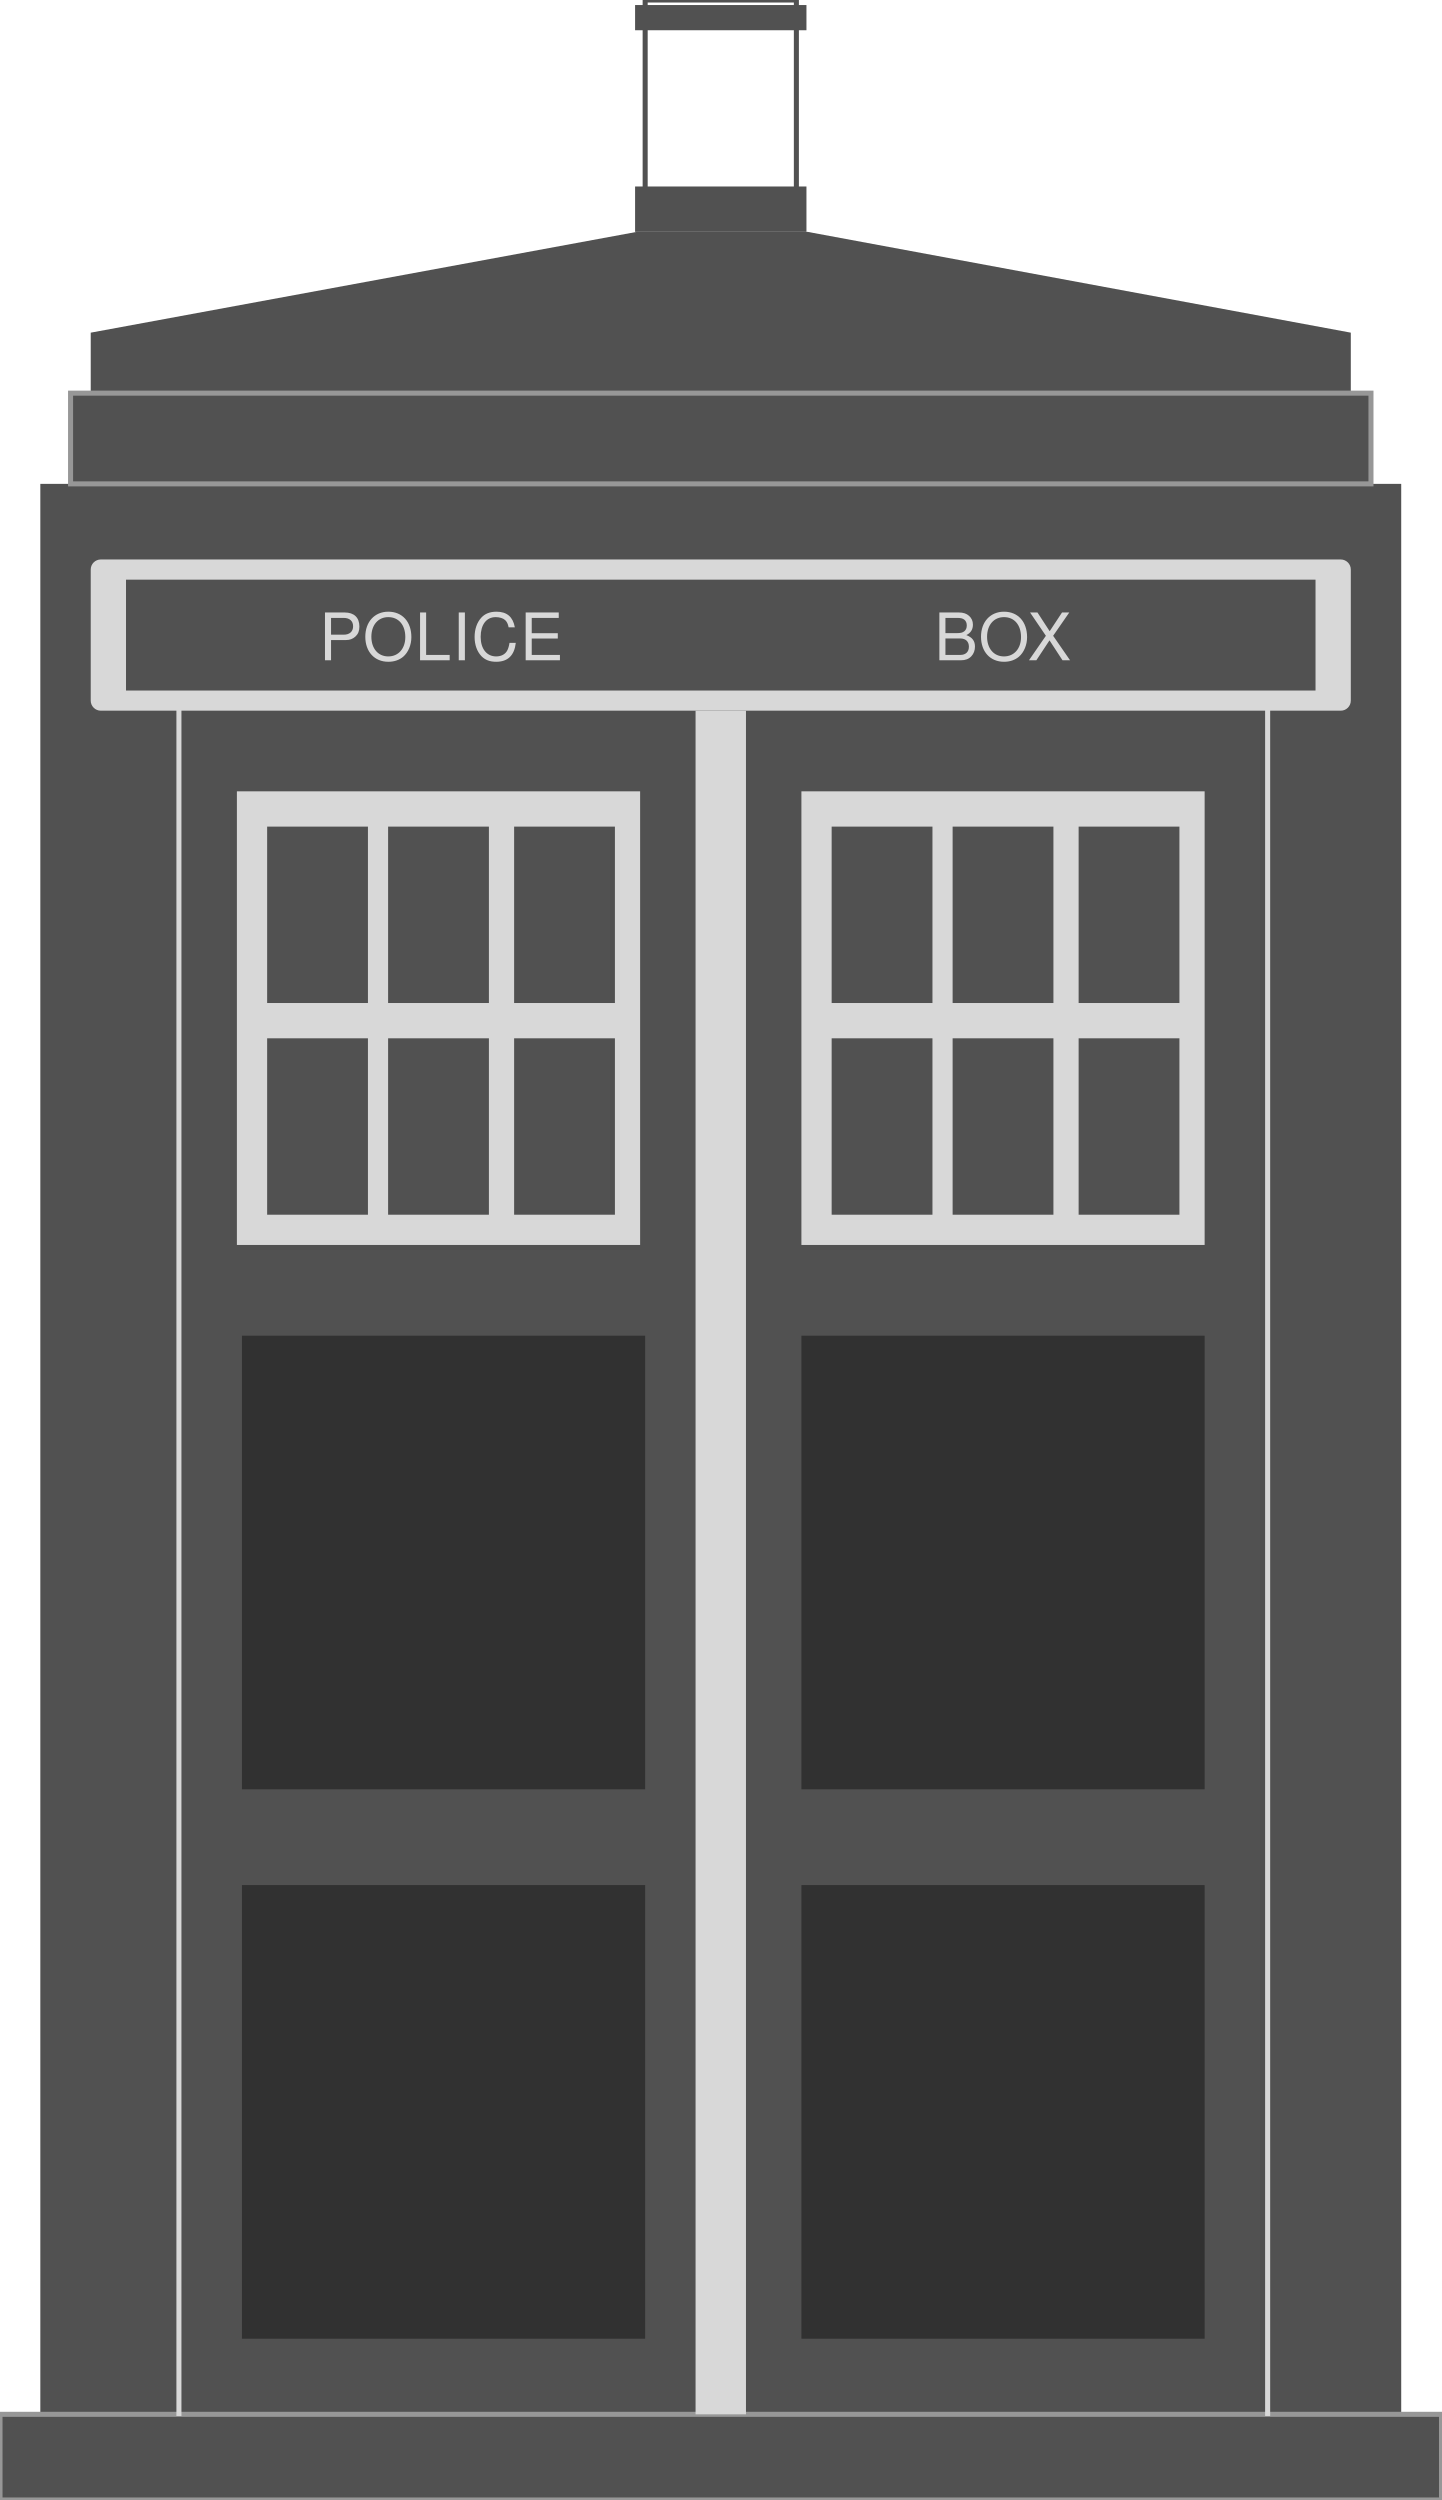
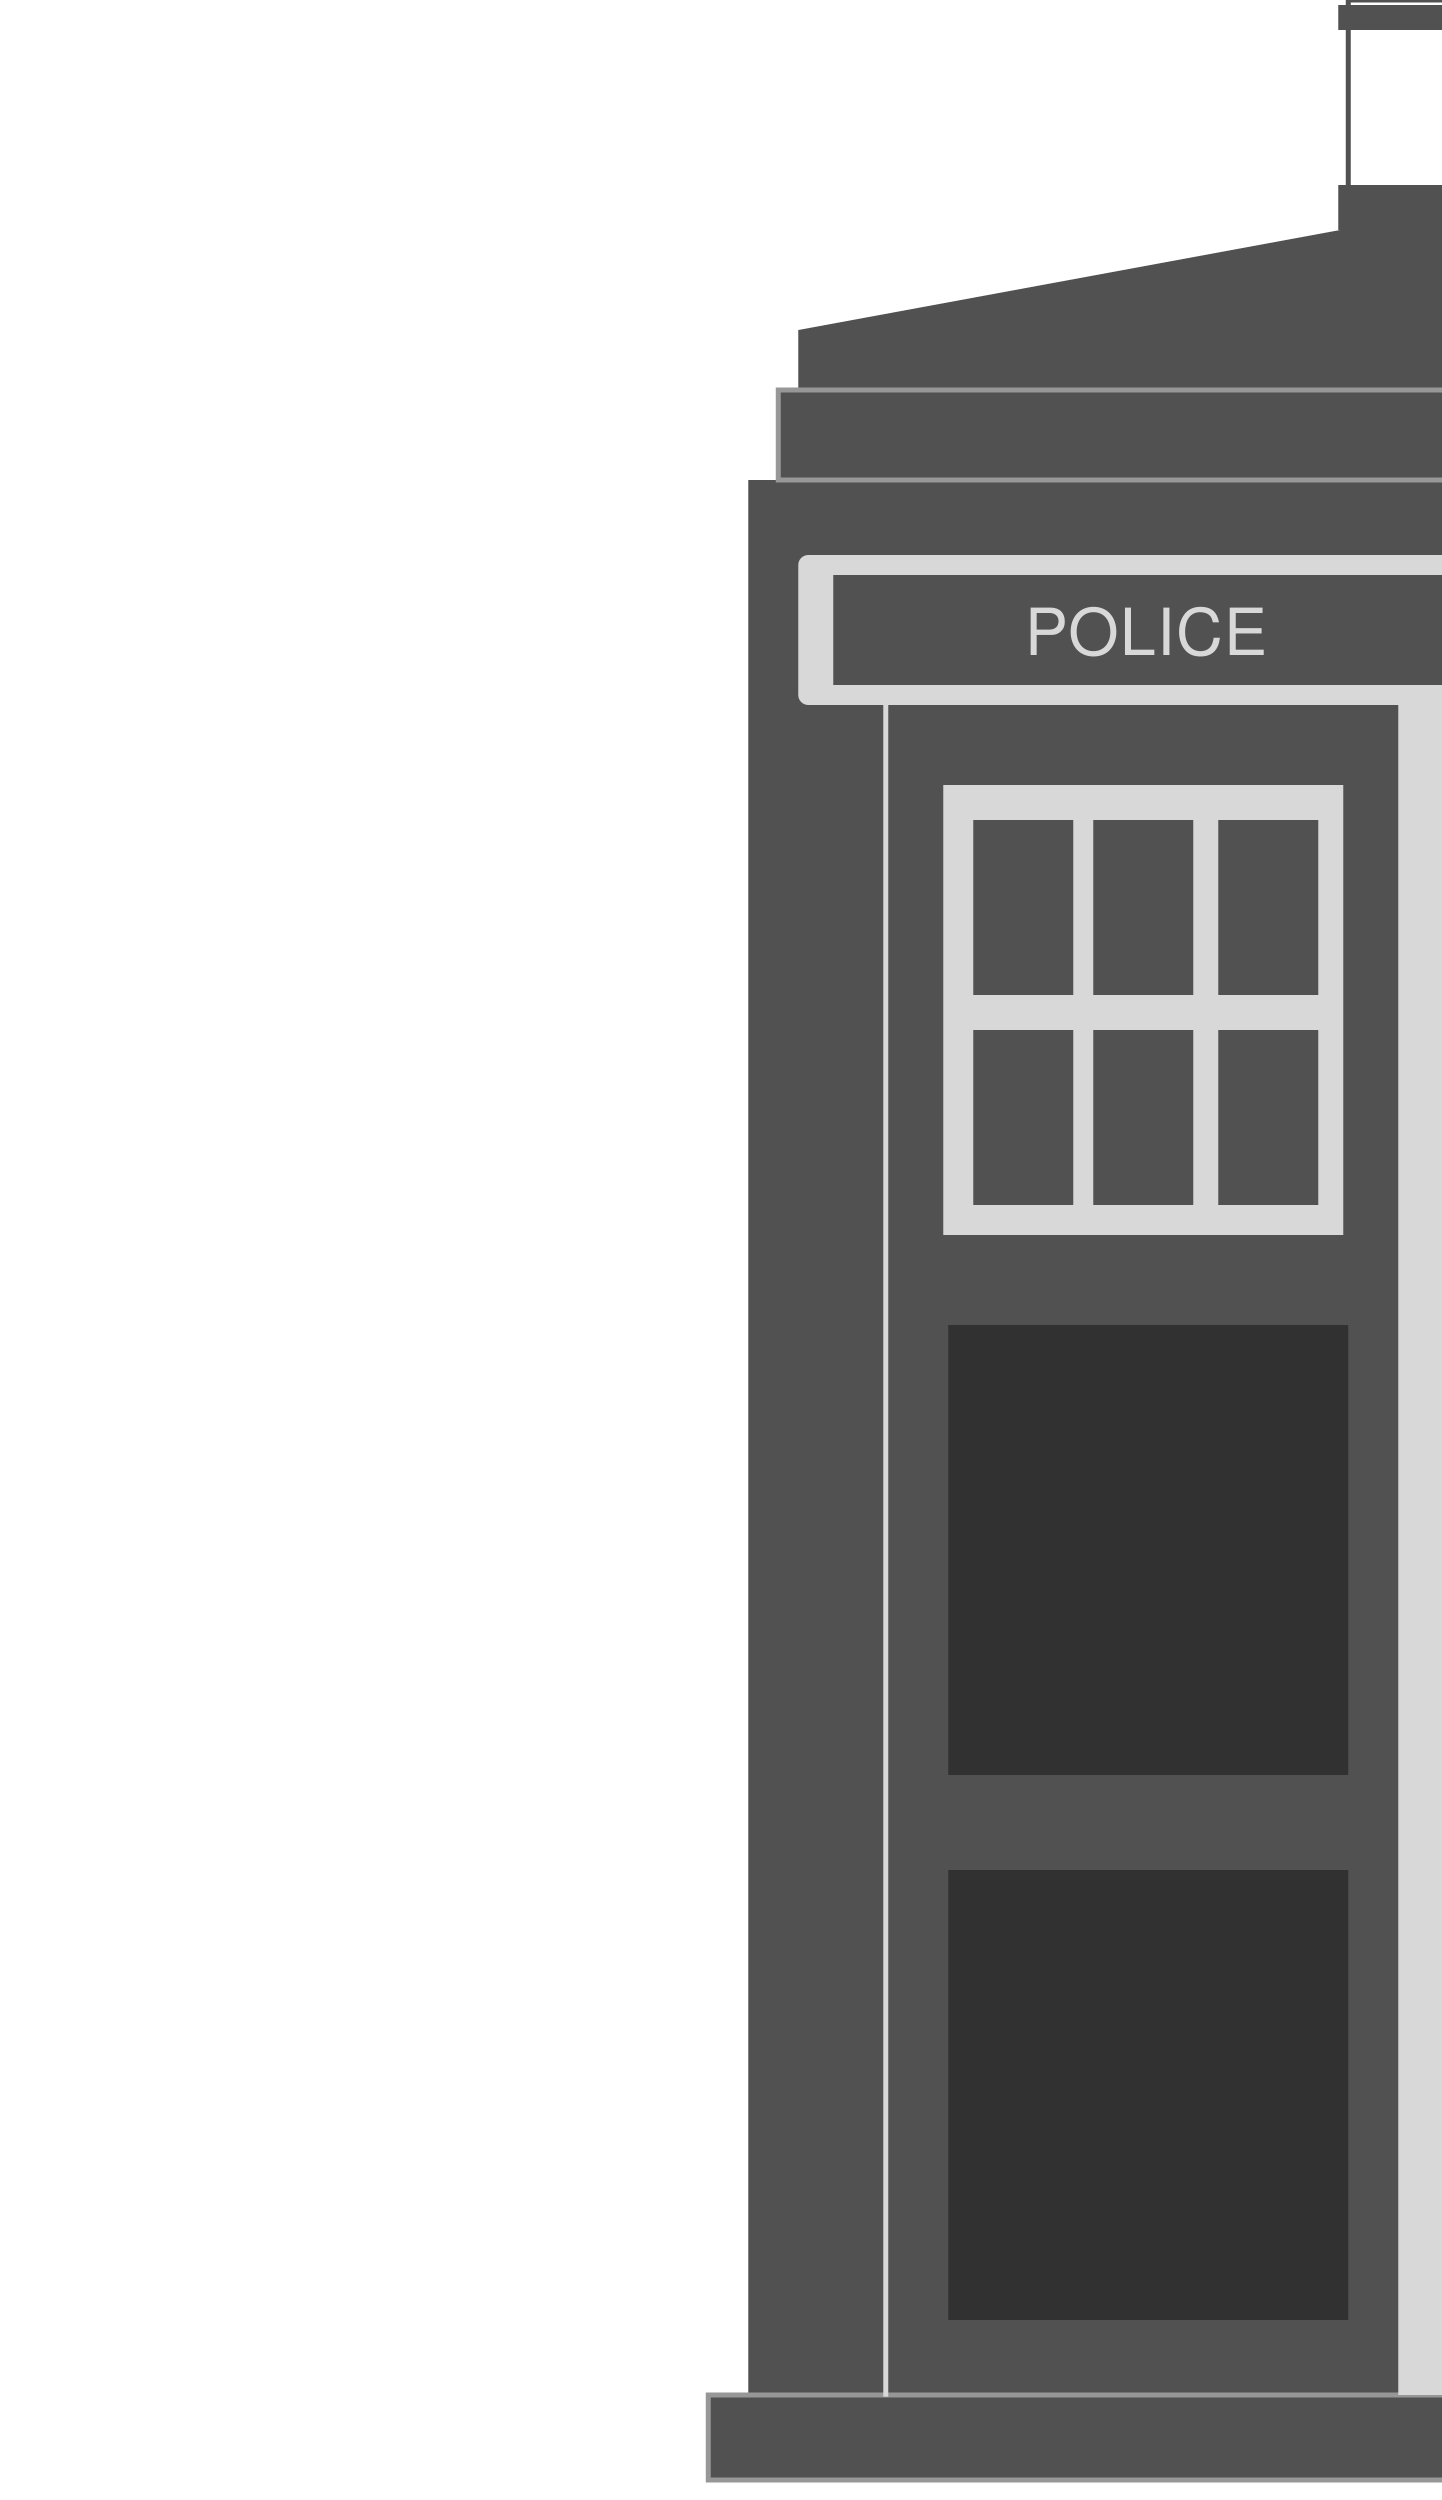
- <svg xmlns="http://www.w3.org/2000/svg" width="286" height="496" viewBox="0" version="1.1">
-   <description>Created with Sketch (http://www.bohemiancoding.com/sketch)</description>
+ <svg xmlns="http://www.w3.org/2000/svg" width="286" height="496" viewBox="0 0 5 500" version="1.1">
  <g id="icon-tardis" stroke="none" stroke-width="1" fill="none" fill-rule="evenodd">
    <g>
      <rect id="Rectangle-10" fill="#515151" x="8" y="96" width="270" height="400" />
      <path d="M160.21 46L126.35 46 18 66 18 81 268 81 268 66 160.21 46Z" id="Rectangle-11-copy" fill="#515151" />
      <rect id="Rectangle-16" stroke="#515151" x="128" y="0" width="30" height="38" />
      <rect id="Rectangle-13" stroke="#979797" fill="#515151" x="0" y="479" width="286" height="17" />
      <rect id="Rectangle-14" fill="#515151" x="126" y="37" width="34" height="9" />
      <rect id="Rectangle-14-copy" fill="#515151" x="126" y="1" width="34" height="5" />
      <rect id="Rectangle-19" fill="#D8D8D8" x="138" y="141" width="10" height="338" />
      <path d="M19.99 111C18.89 111 18 111.9 18 112.99L18 139.01C18 140.11 18.91 141 19.99 141L266.01 141C267.11 141 268 140.1 268 139.01L268 112.99C268 111.89 267.09 111 266.01 111L19.99 111ZM25 115L25 137 261 137 261 115 25 115Z" id="Sign" fill="#D8D8D8" />
      <rect id="Rectangle-11" stroke="#979797" fill="#515151" x="14" y="78" width="258" height="18" />
      <path d="M35.5 139.5L35.5 478.83" id="Line" stroke="#D8D8D8" stroke-linecap="square" />
      <path d="M251.5 139.5L251.5 478.83" id="Line-copy" stroke="#D8D8D8" stroke-linecap="square" />
      <path d="M47 157L47 247 127 247 127 157 47 157ZM53 164L53 199 73 199 73 164 53 164ZM77 164L77 199 97 199 97 164 77 164ZM102 164L102 199 122 199 122 164 102 164ZM53 206L53 241 73 241 73 206 53 206ZM77 206L77 241 97 241 97 206 77 206ZM102 206L102 241 122 241 122 206 102 206Z" id="Rectangle-20" fill="#D8D8D8" />
      <path d="M159 157L159 247 239 247 239 157 159 157ZM165 164L165 199 185 199 185 164 165 164ZM189 164L189 199 209 199 209 164 189 164ZM214 164L214 199 234 199 234 164 214 164ZM165 206L165 241 185 241 185 206 165 206ZM189 206L189 241 209 241 209 206 189 206ZM214 206L214 241 234 241 234 206 214 206Z" id="Rectangle-20-copy" fill="#D8D8D8" />
      <rect id="Rectangle-34" fill="#313131" x="48" y="265" width="80" height="90" />
      <rect id="Rectangle-34-copy" fill="#313131" x="48" y="374" width="80" height="90" />
      <rect id="Rectangle-34-copy" fill="#313131" x="159" y="265" width="80" height="90" />
      <rect id="Rectangle-34-copy-2" fill="#313131" x="159" y="374" width="80" height="90" />
      <text id="POLICE" font-family="Helvetica" font-size="13" font-weight="260" letter-spacing="0.2" fill="#D8D8D8">
        <tspan x="63.29" y="131">POLICE</tspan>
      </text>
      <text id="BOX" font-family="Helvetica" font-size="13" font-weight="260" letter-spacing="0.2" fill="#D8D8D8">
        <tspan x="185.34" y="131">BOX</tspan>
      </text>
    </g>
  </g>
</svg>
